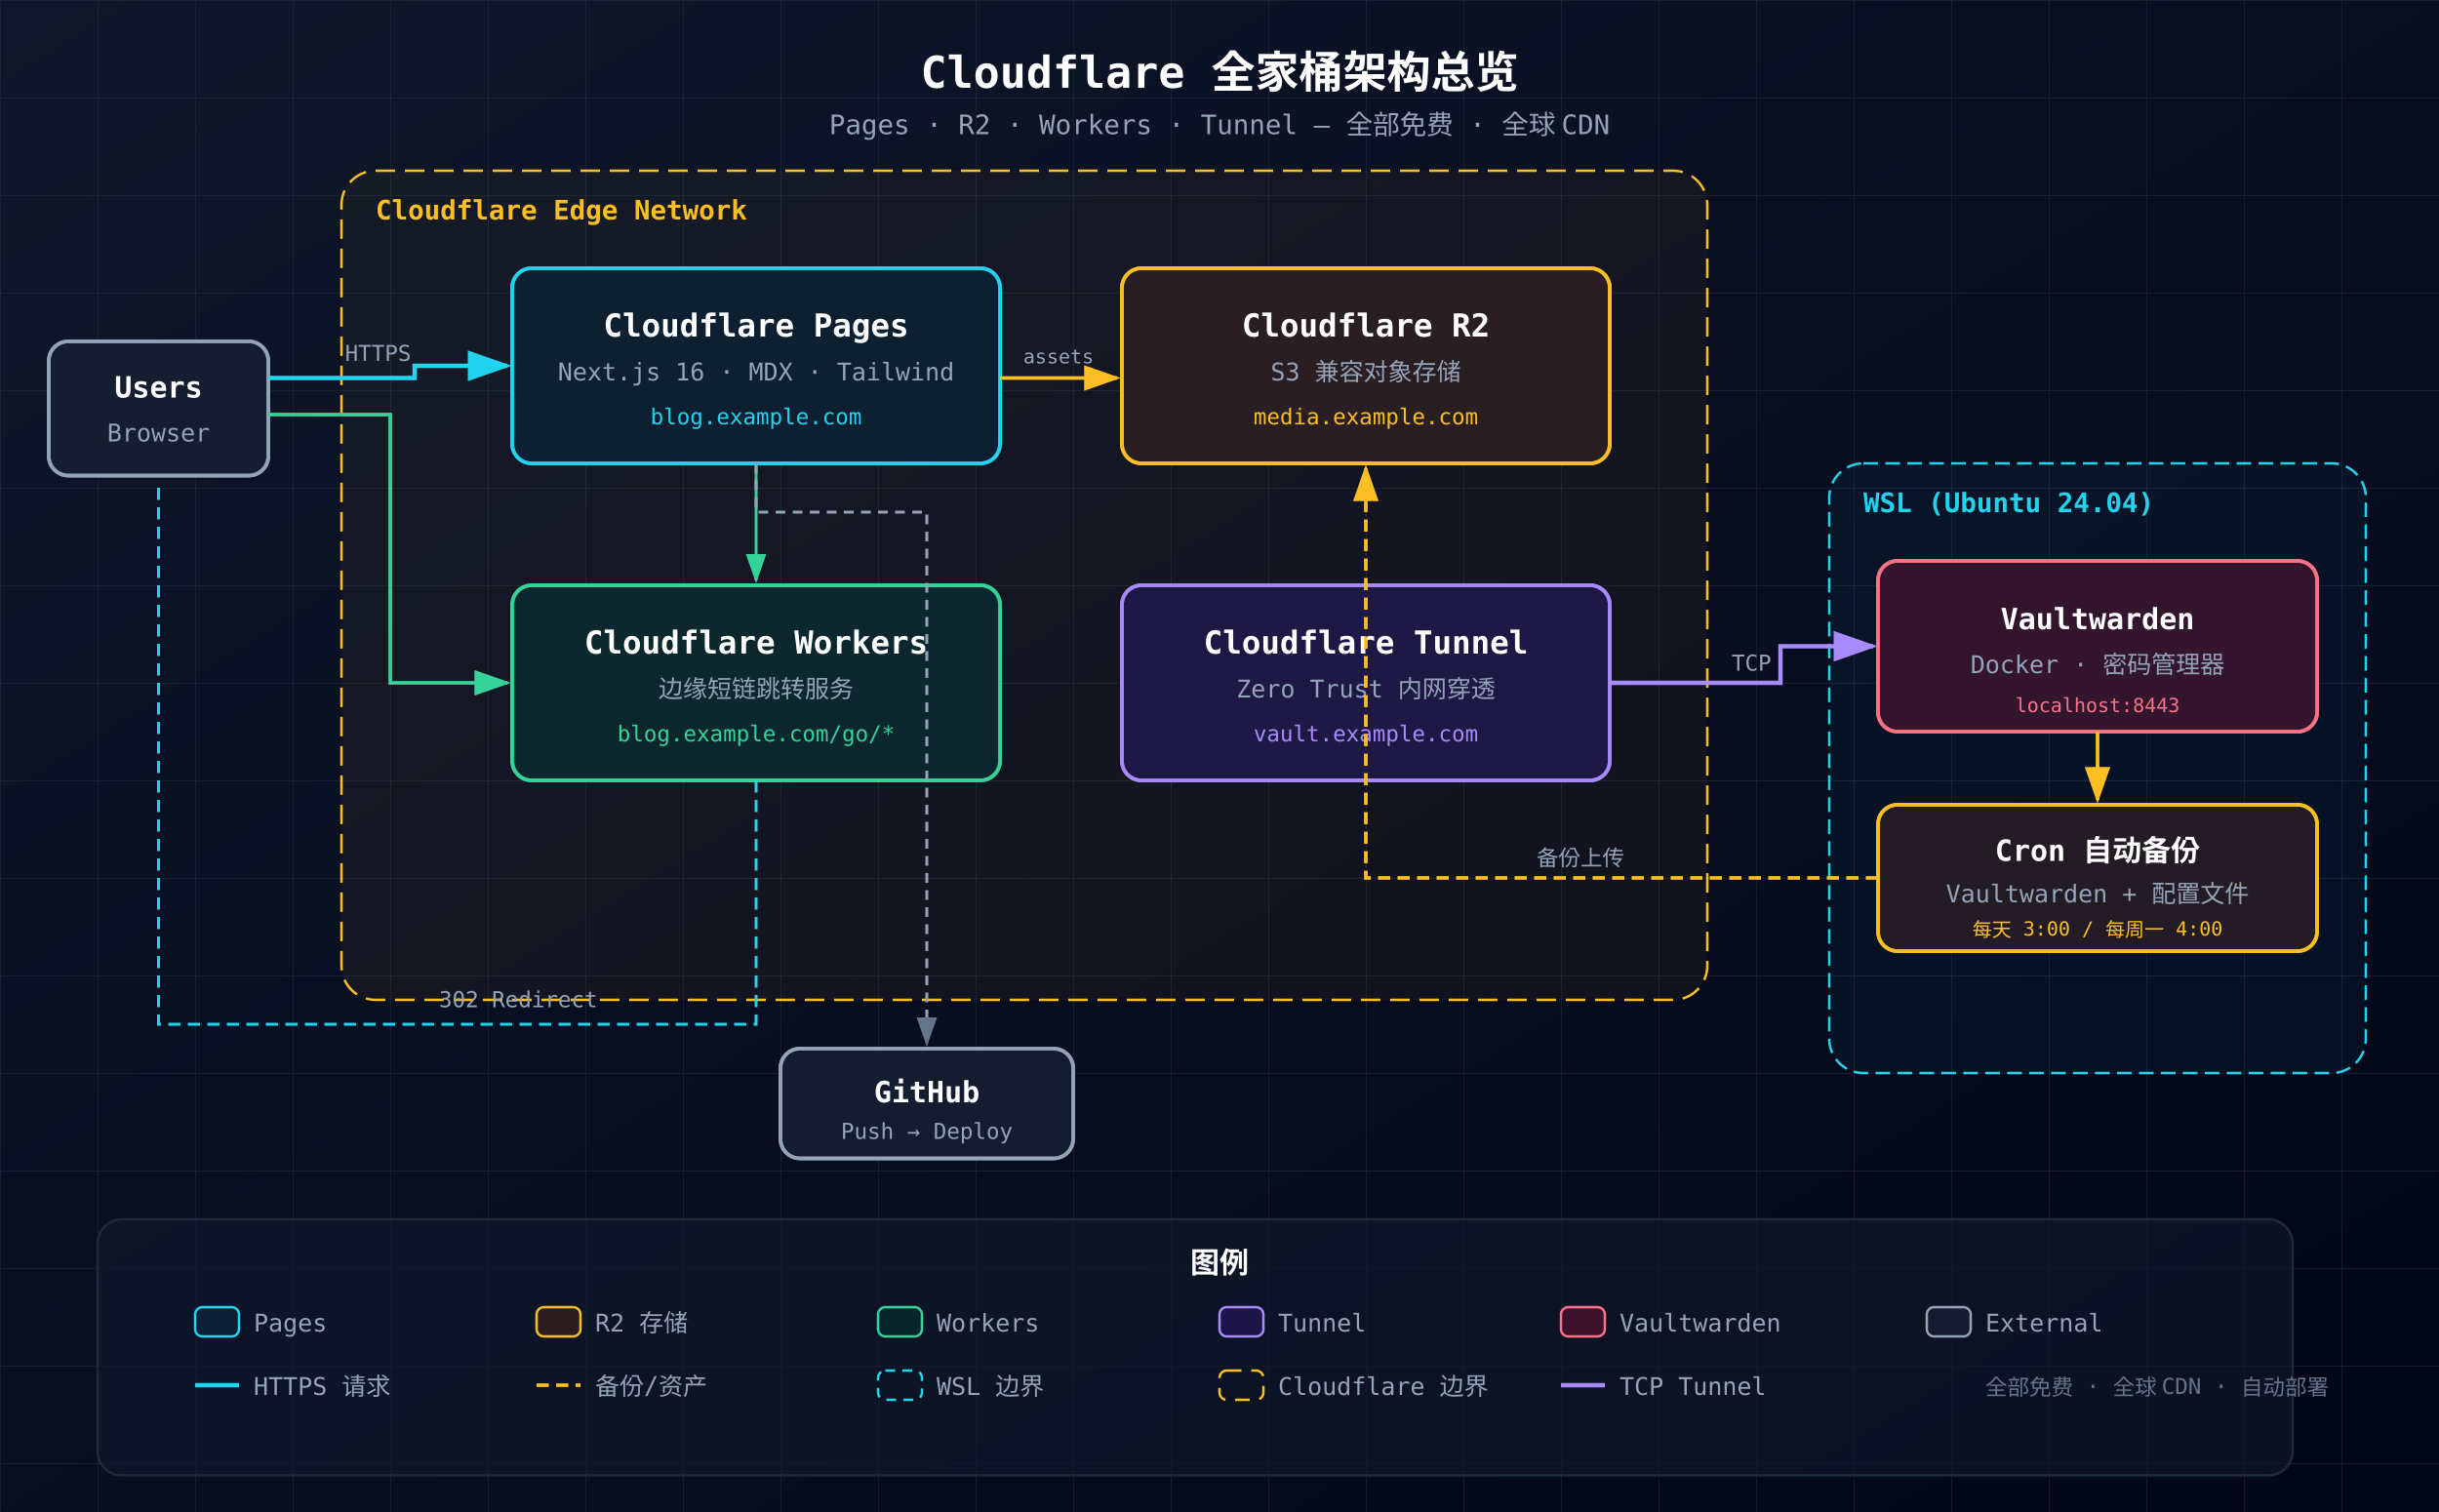
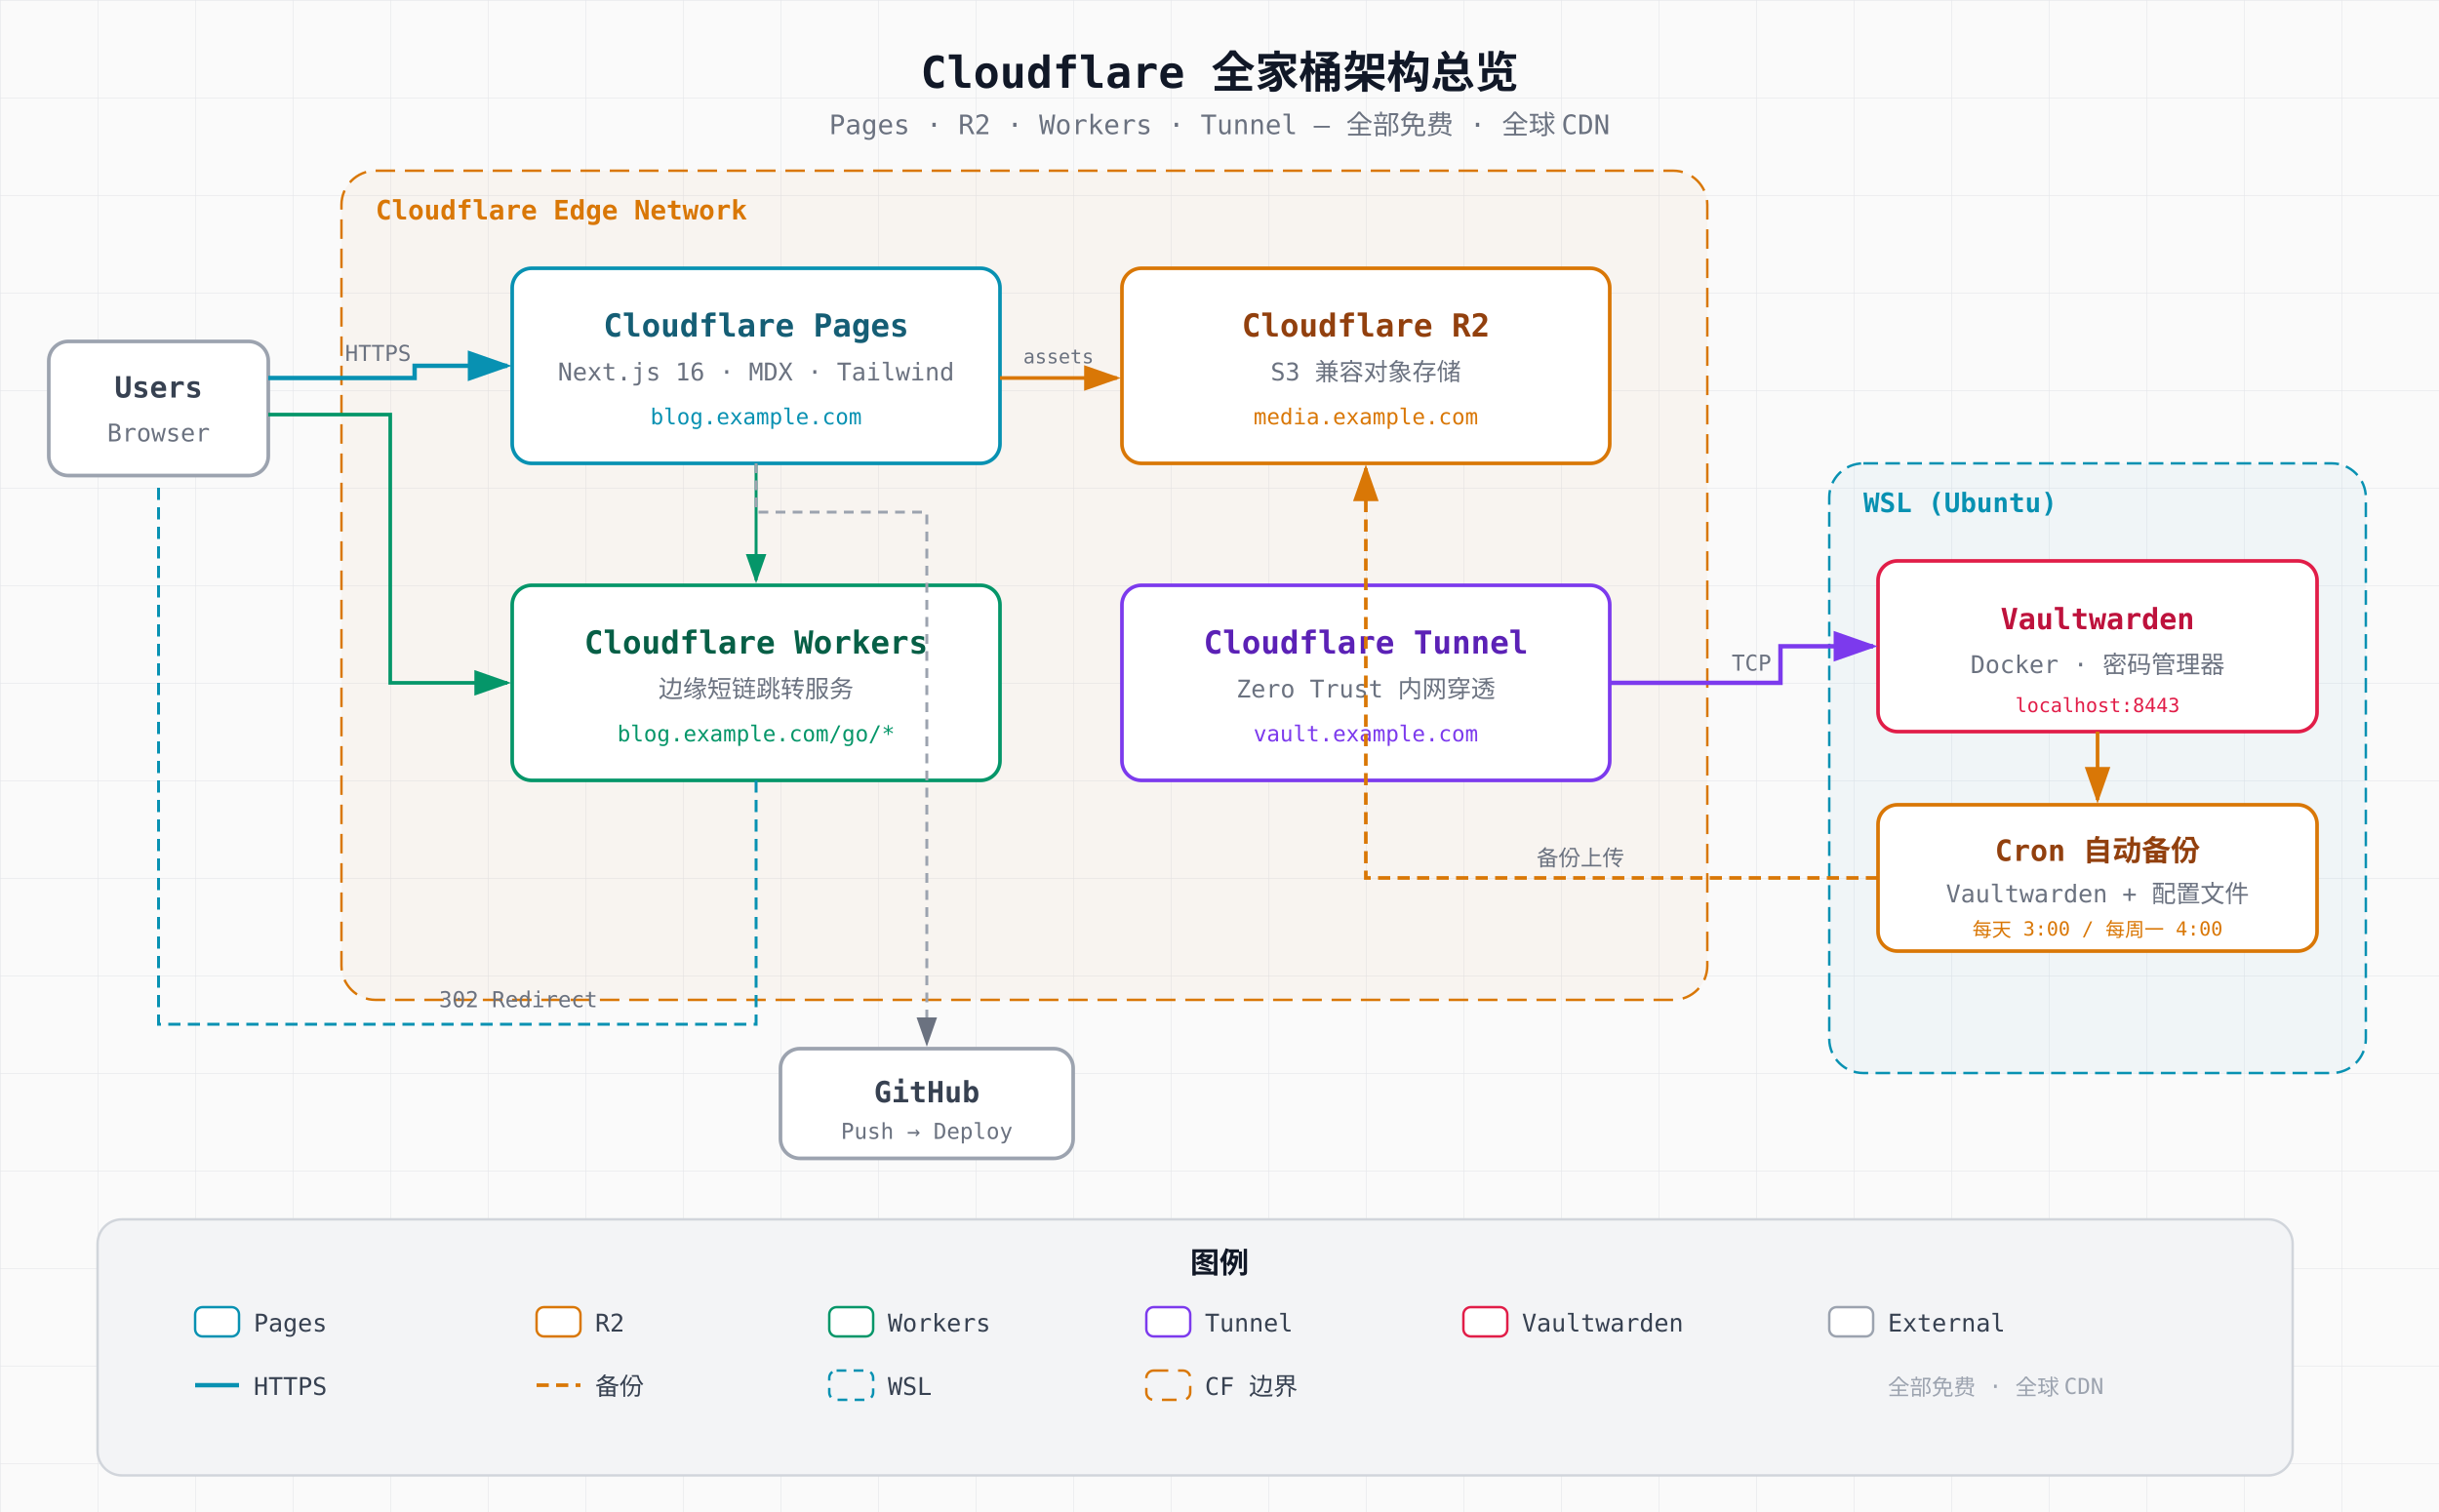
<svg xmlns="http://www.w3.org/2000/svg" viewBox="0 0 1000 620">
  <defs>
    <marker id="arrow" markerWidth="10" markerHeight="7" refX="9" refY="3.5" orient="auto">
-       <polygon points="0 0, 10 3.5, 0 7" fill="#64748b" />
+       <polygon points="0 0, 10 3.5, 0 7" fill="#6b7280" />
    </marker>
    <marker id="arrow-cyan" markerWidth="10" markerHeight="7" refX="9" refY="3.5" orient="auto">
-       <polygon points="0 0, 10 3.5, 0 7" fill="#22d3ee" />
+       <polygon points="0 0, 10 3.5, 0 7" fill="#0891b2" />
    </marker>
    <marker id="arrow-amber" markerWidth="10" markerHeight="7" refX="9" refY="3.5" orient="auto">
-       <polygon points="0 0, 10 3.5, 0 7" fill="#fbbf24" />
+       <polygon points="0 0, 10 3.5, 0 7" fill="#d97706" />
    </marker>
    <marker id="arrow-violet" markerWidth="10" markerHeight="7" refX="9" refY="3.5" orient="auto">
-       <polygon points="0 0, 10 3.5, 0 7" fill="#a78bfa" />
+       <polygon points="0 0, 10 3.5, 0 7" fill="#7c3aed" />
    </marker>
    <marker id="arrow-emerald" markerWidth="10" markerHeight="7" refX="9" refY="3.5" orient="auto">
-       <polygon points="0 0, 10 3.5, 0 7" fill="#34d399" />
+       <polygon points="0 0, 10 3.5, 0 7" fill="#059669" />
    </marker>
    <pattern id="grid" width="40" height="40" patternUnits="userSpaceOnUse">
-       <path d="M 40 0 L 0 0 0 40" fill="none" stroke="#1e293b" stroke-width="0.5" />
+       <path d="M 40 0 L 0 0 0 40" fill="none" stroke="#e5e7eb" stroke-width="0.5" />
    </pattern>
-     <linearGradient id="bg-grad" x1="0%" y1="0%" x2="100%" y2="100%">
-       <stop offset="0%" stop-color="#0f172a" />
-       <stop offset="100%" stop-color="#020617" />
-     </linearGradient>
  </defs>
-   <rect width="1000" height="620" fill="url(#bg-grad)" />
+   <rect width="1000" height="620" fill="#fafafa" />
  <rect width="1000" height="620" fill="url(#grid)" />
-   <text x="500" y="36" fill="white" font-family="monospace" font-size="18" font-weight="bold" text-anchor="middle">Cloudflare 全家桶架构总览</text>
-   <text x="500" y="55" fill="#94a3b8" font-family="monospace" font-size="11" text-anchor="middle">Pages · R2 · Workers · Tunnel — 全部免费 · 全球 CDN</text>
-   <rect x="140" y="70" width="560" height="340" rx="14" fill="rgba(251, 191, 36, 0.04)" stroke="#fbbf24" stroke-width="1" stroke-dasharray="8,4" />
-   <text x="154" y="90" fill="#fbbf24" font-family="monospace" font-size="11" font-weight="bold">Cloudflare Edge Network</text>
-   <rect x="210" y="110" width="200" height="80" rx="8" fill="#0f172a" stroke="#22d3ee" stroke-width="1.5" />
-   <rect x="210" y="110" width="200" height="80" rx="8" fill="rgba(8, 51, 68, 0.35)" stroke="#22d3ee" stroke-width="1.5" />
-   <text x="310" y="138" fill="white" font-family="monospace" font-size="13" font-weight="bold" text-anchor="middle">Cloudflare Pages</text>
-   <text x="310" y="156" fill="#94a3b8" font-family="monospace" font-size="10" text-anchor="middle">Next.js 16 · MDX · Tailwind</text>
-   <text x="310" y="174" fill="#22d3ee" font-family="monospace" font-size="9" text-anchor="middle">blog.example.com</text>
-   <rect x="460" y="110" width="200" height="80" rx="8" fill="#0f172a" stroke="#fbbf24" stroke-width="1.5" />
-   <rect x="460" y="110" width="200" height="80" rx="8" fill="rgba(120, 53, 15, 0.25)" stroke="#fbbf24" stroke-width="1.5" />
-   <text x="560" y="138" fill="white" font-family="monospace" font-size="13" font-weight="bold" text-anchor="middle">Cloudflare R2</text>
-   <text x="560" y="156" fill="#94a3b8" font-family="monospace" font-size="10" text-anchor="middle">S3 兼容对象存储</text>
-   <text x="560" y="174" fill="#fbbf24" font-family="monospace" font-size="9" text-anchor="middle">media.example.com</text>
-   <rect x="210" y="240" width="200" height="80" rx="8" fill="#0f172a" stroke="#34d399" stroke-width="1.5" />
-   <rect x="210" y="240" width="200" height="80" rx="8" fill="rgba(6, 78, 59, 0.30)" stroke="#34d399" stroke-width="1.5" />
-   <text x="310" y="268" fill="white" font-family="monospace" font-size="13" font-weight="bold" text-anchor="middle">Cloudflare Workers</text>
-   <text x="310" y="286" fill="#94a3b8" font-family="monospace" font-size="10" text-anchor="middle">边缘短链跳转服务</text>
-   <text x="310" y="304" fill="#34d399" font-family="monospace" font-size="9" text-anchor="middle">blog.example.com/go/*</text>
-   <rect x="460" y="240" width="200" height="80" rx="8" fill="#0f172a" stroke="#a78bfa" stroke-width="1.5" />
-   <rect x="460" y="240" width="200" height="80" rx="8" fill="rgba(76, 29, 149, 0.25)" stroke="#a78bfa" stroke-width="1.5" />
-   <text x="560" y="268" fill="white" font-family="monospace" font-size="13" font-weight="bold" text-anchor="middle">Cloudflare Tunnel</text>
-   <text x="560" y="286" fill="#94a3b8" font-family="monospace" font-size="10" text-anchor="middle">Zero Trust 内网穿透</text>
-   <text x="560" y="304" fill="#a78bfa" font-family="monospace" font-size="9" text-anchor="middle">vault.example.com</text>
-   <rect x="750" y="190" width="220" height="250" rx="14" fill="rgba(34, 211, 238, 0.04)" stroke="#22d3ee" stroke-width="1" stroke-dasharray="6,3" />
-   <text x="764" y="210" fill="#22d3ee" font-family="monospace" font-size="11" font-weight="bold">WSL (Ubuntu 24.04)</text>
-   <rect x="770" y="230" width="180" height="70" rx="8" fill="#0f172a" stroke="#fb7185" stroke-width="1.5" />
-   <rect x="770" y="230" width="180" height="70" rx="8" fill="rgba(136, 19, 55, 0.30)" stroke="#fb7185" stroke-width="1.5" />
-   <text x="860" y="258" fill="white" font-family="monospace" font-size="12" font-weight="bold" text-anchor="middle">Vaultwarden</text>
-   <text x="860" y="276" fill="#94a3b8" font-family="monospace" font-size="10" text-anchor="middle">Docker · 密码管理器</text>
-   <text x="860" y="292" fill="#fb7185" font-family="monospace" font-size="8" text-anchor="middle">localhost:8443</text>
-   <rect x="770" y="330" width="180" height="60" rx="8" fill="#0f172a" stroke="#fbbf24" stroke-width="1.5" />
-   <rect x="770" y="330" width="180" height="60" rx="8" fill="rgba(120, 53, 15, 0.20)" stroke="#fbbf24" stroke-width="1.5" />
-   <text x="860" y="353" fill="white" font-family="monospace" font-size="12" font-weight="bold" text-anchor="middle">Cron 自动备份</text>
-   <text x="860" y="370" fill="#94a3b8" font-family="monospace" font-size="10" text-anchor="middle">Vaultwarden + 配置文件</text>
-   <text x="860" y="384" fill="#fbbf24" font-family="monospace" font-size="8" text-anchor="middle">每天 3:00 / 每周一 4:00</text>
-   <rect x="20" y="140" width="90" height="55" rx="8" fill="#0f172a" stroke="#94a3b8" stroke-width="1.5" />
-   <rect x="20" y="140" width="90" height="55" rx="8" fill="rgba(30, 41, 59, 0.4)" stroke="#94a3b8" stroke-width="1.5" />
-   <text x="65" y="163" fill="white" font-family="monospace" font-size="12" font-weight="bold" text-anchor="middle">Users</text>
-   <text x="65" y="181" fill="#94a3b8" font-family="monospace" font-size="10" text-anchor="middle">Browser</text>
-   <path d="M 110 155 L 170 155 L 170 150 L 208 150" fill="none" stroke="#22d3ee" stroke-width="1.8" marker-end="url(#arrow-cyan)" />
-   <text x="155" y="148" fill="#94a3b8" font-family="monospace" font-size="9" text-anchor="middle">HTTPS</text>
-   <path d="M 110 170 L 160 170 L 160 280 L 208 280" fill="none" stroke="#34d399" stroke-width="1.5" marker-end="url(#arrow-emerald)" />
-   <line x1="410" y1="155" x2="458" y2="155" stroke="#fbbf24" stroke-width="1.5" marker-end="url(#arrow-amber)" />
-   <text x="434" y="149" fill="#94a3b8" font-family="monospace" font-size="8" text-anchor="middle">assets</text>
-   <line x1="310" y1="190" x2="310" y2="238" stroke="#34d399" stroke-width="1.2" marker-end="url(#arrow-emerald)" />
-   <path d="M 310 320 L 310 420 L 65 420 L 65 197" fill="none" stroke="#22d3ee" stroke-width="1.2" stroke-dasharray="5,3" />
-   <text x="180" y="413" fill="#94a3b8" font-family="monospace" font-size="9">302 Redirect</text>
-   <path d="M 660 280 L 730 280 L 730 265 L 768 265" fill="none" stroke="#a78bfa" stroke-width="1.8" marker-end="url(#arrow-violet)" />
-   <text x="710" y="275" fill="#94a3b8" font-family="monospace" font-size="9">TCP</text>
-   <line x1="860" y1="300" x2="860" y2="328" stroke="#fbbf24" stroke-width="1.5" marker-end="url(#arrow-amber)" />
-   <path d="M 770 360 L 700 360 L 560 360 L 560 192" fill="none" stroke="#fbbf24" stroke-width="1.5" stroke-dasharray="5,3" marker-end="url(#arrow-amber)" />
-   <text x="630" y="355" fill="#94a3b8" font-family="monospace" font-size="9">备份上传</text>
-   <rect x="320" y="430" width="120" height="45" rx="8" fill="#0f172a" stroke="#94a3b8" stroke-width="1.5" />
-   <rect x="320" y="430" width="120" height="45" rx="8" fill="rgba(30, 41, 59, 0.35)" stroke="#94a3b8" stroke-width="1.5" />
-   <text x="380" y="452" fill="white" font-family="monospace" font-size="12" font-weight="bold" text-anchor="middle">GitHub</text>
-   <text x="380" y="467" fill="#94a3b8" font-family="monospace" font-size="9" text-anchor="middle">Push → Deploy</text>
-   <path d="M 310 190 L 310 210 L 380 210 L 380 428" fill="none" stroke="#94a3b8" stroke-width="1.2" stroke-dasharray="4,3" marker-end="url(#arrow)" />
-   <rect x="40" y="500" width="900" height="105" rx="10" fill="rgba(15, 23, 42, 0.7)" stroke="#1e293b" stroke-width="1" />
-   <text x="500" y="522" fill="white" font-family="monospace" font-size="12" font-weight="bold" text-anchor="middle">图例</text>
-   <rect x="80" y="536" width="18" height="12" rx="3" fill="rgba(8, 51, 68, 0.4)" stroke="#22d3ee" stroke-width="1" />
-   <text x="104" y="546" fill="#94a3b8" font-family="monospace" font-size="10">Pages</text>
-   <rect x="220" y="536" width="18" height="12" rx="3" fill="rgba(120, 53, 15, 0.3)" stroke="#fbbf24" stroke-width="1" />
-   <text x="244" y="546" fill="#94a3b8" font-family="monospace" font-size="10">R2 存储</text>
-   <rect x="360" y="536" width="18" height="12" rx="3" fill="rgba(6, 78, 59, 0.3)" stroke="#34d399" stroke-width="1" />
-   <text x="384" y="546" fill="#94a3b8" font-family="monospace" font-size="10">Workers</text>
-   <rect x="500" y="536" width="18" height="12" rx="3" fill="rgba(76, 29, 149, 0.3)" stroke="#a78bfa" stroke-width="1" />
-   <text x="524" y="546" fill="#94a3b8" font-family="monospace" font-size="10">Tunnel</text>
-   <rect x="640" y="536" width="18" height="12" rx="3" fill="rgba(136, 19, 55, 0.4)" stroke="#fb7185" stroke-width="1" />
-   <text x="664" y="546" fill="#94a3b8" font-family="monospace" font-size="10">Vaultwarden</text>
-   <rect x="790" y="536" width="18" height="12" rx="3" fill="rgba(30, 41, 59, 0.5)" stroke="#94a3b8" stroke-width="1" />
-   <text x="814" y="546" fill="#94a3b8" font-family="monospace" font-size="10">External</text>
-   <line x1="80" y1="568" x2="98" y2="568" stroke="#22d3ee" stroke-width="1.8" />
-   <text x="104" y="572" fill="#94a3b8" font-family="monospace" font-size="10">HTTPS 请求</text>
-   <line x1="220" y1="568" x2="238" y2="568" stroke="#fbbf24" stroke-width="1.5" stroke-dasharray="5,3" />
-   <text x="244" y="572" fill="#94a3b8" font-family="monospace" font-size="10">备份/资产</text>
-   <rect x="360" y="562" width="18" height="12" rx="3" fill="none" stroke="#22d3ee" stroke-width="1" stroke-dasharray="4,3" />
-   <text x="384" y="572" fill="#94a3b8" font-family="monospace" font-size="10">WSL 边界</text>
-   <rect x="500" y="562" width="18" height="12" rx="3" fill="none" stroke="#fbbf24" stroke-width="1" stroke-dasharray="6,4" />
-   <text x="524" y="572" fill="#94a3b8" font-family="monospace" font-size="10">Cloudflare 边界</text>
-   <line x1="640" y1="568" x2="658" y2="568" stroke="#a78bfa" stroke-width="1.8" />
-   <text x="664" y="572" fill="#94a3b8" font-family="monospace" font-size="10">TCP Tunnel</text>
-   <text x="814" y="572" fill="#64748b" font-family="monospace" font-size="9">全部免费 · 全球 CDN · 自动部署</text>
+   <text x="500" y="36" fill="#111827" font-family="monospace" font-size="18" font-weight="bold" text-anchor="middle">Cloudflare 全家桶架构总览</text>
+   <text x="500" y="55" fill="#6b7280" font-family="monospace" font-size="11" text-anchor="middle">Pages · R2 · Workers · Tunnel — 全部免费 · 全球 CDN</text>
+   <rect x="140" y="70" width="560" height="340" rx="14" fill="rgba(217, 119, 6, 0.04)" stroke="#d97706" stroke-width="1" stroke-dasharray="8,4" />
+   <text x="154" y="90" fill="#d97706" font-family="monospace" font-size="11" font-weight="bold">Cloudflare Edge Network</text>
+   <rect x="210" y="110" width="200" height="80" rx="8" fill="white" stroke="#0891b2" stroke-width="1.5" />
+   <text x="310" y="138" fill="#155e75" font-family="monospace" font-size="13" font-weight="bold" text-anchor="middle">Cloudflare Pages</text>
+   <text x="310" y="156" fill="#6b7280" font-family="monospace" font-size="10" text-anchor="middle">Next.js 16 · MDX · Tailwind</text>
+   <text x="310" y="174" fill="#0891b2" font-family="monospace" font-size="9" text-anchor="middle">blog.example.com</text>
+   <rect x="460" y="110" width="200" height="80" rx="8" fill="white" stroke="#d97706" stroke-width="1.5" />
+   <text x="560" y="138" fill="#92400e" font-family="monospace" font-size="13" font-weight="bold" text-anchor="middle">Cloudflare R2</text>
+   <text x="560" y="156" fill="#6b7280" font-family="monospace" font-size="10" text-anchor="middle">S3 兼容对象存储</text>
+   <text x="560" y="174" fill="#d97706" font-family="monospace" font-size="9" text-anchor="middle">media.example.com</text>
+   <rect x="210" y="240" width="200" height="80" rx="8" fill="white" stroke="#059669" stroke-width="1.5" />
+   <text x="310" y="268" fill="#065f46" font-family="monospace" font-size="13" font-weight="bold" text-anchor="middle">Cloudflare Workers</text>
+   <text x="310" y="286" fill="#6b7280" font-family="monospace" font-size="10" text-anchor="middle">边缘短链跳转服务</text>
+   <text x="310" y="304" fill="#059669" font-family="monospace" font-size="9" text-anchor="middle">blog.example.com/go/*</text>
+   <rect x="460" y="240" width="200" height="80" rx="8" fill="white" stroke="#7c3aed" stroke-width="1.5" />
+   <text x="560" y="268" fill="#5b21b6" font-family="monospace" font-size="13" font-weight="bold" text-anchor="middle">Cloudflare Tunnel</text>
+   <text x="560" y="286" fill="#6b7280" font-family="monospace" font-size="10" text-anchor="middle">Zero Trust 内网穿透</text>
+   <text x="560" y="304" fill="#7c3aed" font-family="monospace" font-size="9" text-anchor="middle">vault.example.com</text>
+   <rect x="750" y="190" width="220" height="250" rx="14" fill="rgba(8, 145, 178, 0.04)" stroke="#0891b2" stroke-width="1" stroke-dasharray="6,3" />
+   <text x="764" y="210" fill="#0891b2" font-family="monospace" font-size="11" font-weight="bold">WSL (Ubuntu)</text>
+   <rect x="770" y="230" width="180" height="70" rx="8" fill="white" stroke="#e11d48" stroke-width="1.5" />
+   <text x="860" y="258" fill="#be123c" font-family="monospace" font-size="12" font-weight="bold" text-anchor="middle">Vaultwarden</text>
+   <text x="860" y="276" fill="#6b7280" font-family="monospace" font-size="10" text-anchor="middle">Docker · 密码管理器</text>
+   <text x="860" y="292" fill="#e11d48" font-family="monospace" font-size="8" text-anchor="middle">localhost:8443</text>
+   <rect x="770" y="330" width="180" height="60" rx="8" fill="white" stroke="#d97706" stroke-width="1.5" />
+   <text x="860" y="353" fill="#92400e" font-family="monospace" font-size="12" font-weight="bold" text-anchor="middle">Cron 自动备份</text>
+   <text x="860" y="370" fill="#6b7280" font-family="monospace" font-size="10" text-anchor="middle">Vaultwarden + 配置文件</text>
+   <text x="860" y="384" fill="#d97706" font-family="monospace" font-size="8" text-anchor="middle">每天 3:00 / 每周一 4:00</text>
+   <rect x="20" y="140" width="90" height="55" rx="8" fill="white" stroke="#9ca3af" stroke-width="1.5" />
+   <text x="65" y="163" fill="#374151" font-family="monospace" font-size="12" font-weight="bold" text-anchor="middle">Users</text>
+   <text x="65" y="181" fill="#6b7280" font-family="monospace" font-size="10" text-anchor="middle">Browser</text>
+   <path d="M 110 155 L 170 155 L 170 150 L 208 150" fill="none" stroke="#0891b2" stroke-width="1.8" marker-end="url(#arrow-cyan)" />
+   <text x="155" y="148" fill="#6b7280" font-family="monospace" font-size="9" text-anchor="middle">HTTPS</text>
+   <path d="M 110 170 L 160 170 L 160 280 L 208 280" fill="none" stroke="#059669" stroke-width="1.5" marker-end="url(#arrow-emerald)" />
+   <line x1="410" y1="155" x2="458" y2="155" stroke="#d97706" stroke-width="1.5" marker-end="url(#arrow-amber)" />
+   <text x="434" y="149" fill="#6b7280" font-family="monospace" font-size="8" text-anchor="middle">assets</text>
+   <line x1="310" y1="190" x2="310" y2="238" stroke="#059669" stroke-width="1.2" marker-end="url(#arrow-emerald)" />
+   <path d="M 310 320 L 310 420 L 65 420 L 65 197" fill="none" stroke="#0891b2" stroke-width="1.2" stroke-dasharray="5,3" />
+   <text x="180" y="413" fill="#6b7280" font-family="monospace" font-size="9">302 Redirect</text>
+   <path d="M 660 280 L 730 280 L 730 265 L 768 265" fill="none" stroke="#7c3aed" stroke-width="1.8" marker-end="url(#arrow-violet)" />
+   <text x="710" y="275" fill="#6b7280" font-family="monospace" font-size="9">TCP</text>
+   <line x1="860" y1="300" x2="860" y2="328" stroke="#d97706" stroke-width="1.5" marker-end="url(#arrow-amber)" />
+   <path d="M 770 360 L 700 360 L 560 360 L 560 192" fill="none" stroke="#d97706" stroke-width="1.5" stroke-dasharray="5,3" marker-end="url(#arrow-amber)" />
+   <text x="630" y="355" fill="#6b7280" font-family="monospace" font-size="9">备份上传</text>
+   <rect x="320" y="430" width="120" height="45" rx="8" fill="white" stroke="#9ca3af" stroke-width="1.5" />
+   <text x="380" y="452" fill="#374151" font-family="monospace" font-size="12" font-weight="bold" text-anchor="middle">GitHub</text>
+   <text x="380" y="467" fill="#6b7280" font-family="monospace" font-size="9" text-anchor="middle">Push → Deploy</text>
+   <path d="M 310 190 L 310 210 L 380 210 L 380 428" fill="none" stroke="#9ca3af" stroke-width="1.2" stroke-dasharray="4,3" marker-end="url(#arrow)" />
+   <rect x="40" y="500" width="900" height="105" rx="10" fill="#f3f4f6" stroke="#d1d5db" stroke-width="1" />
+   <text x="500" y="522" fill="#111827" font-family="monospace" font-size="12" font-weight="bold" text-anchor="middle">图例</text>
+   <rect x="80" y="536" width="18" height="12" rx="3" fill="white" stroke="#0891b2" stroke-width="1" />
+   <text x="104" y="546" fill="#374151" font-family="monospace" font-size="10">Pages</text>
+   <rect x="220" y="536" width="18" height="12" rx="3" fill="white" stroke="#d97706" stroke-width="1" />
+   <text x="244" y="546" fill="#374151" font-family="monospace" font-size="10">R2</text>
+   <rect x="340" y="536" width="18" height="12" rx="3" fill="white" stroke="#059669" stroke-width="1" />
+   <text x="364" y="546" fill="#374151" font-family="monospace" font-size="10">Workers</text>
+   <rect x="470" y="536" width="18" height="12" rx="3" fill="white" stroke="#7c3aed" stroke-width="1" />
+   <text x="494" y="546" fill="#374151" font-family="monospace" font-size="10">Tunnel</text>
+   <rect x="600" y="536" width="18" height="12" rx="3" fill="white" stroke="#e11d48" stroke-width="1" />
+   <text x="624" y="546" fill="#374151" font-family="monospace" font-size="10">Vaultwarden</text>
+   <rect x="750" y="536" width="18" height="12" rx="3" fill="white" stroke="#9ca3af" stroke-width="1" />
+   <text x="774" y="546" fill="#374151" font-family="monospace" font-size="10">External</text>
+   <line x1="80" y1="568" x2="98" y2="568" stroke="#0891b2" stroke-width="1.8" />
+   <text x="104" y="572" fill="#374151" font-family="monospace" font-size="10">HTTPS</text>
+   <line x1="220" y1="568" x2="238" y2="568" stroke="#d97706" stroke-width="1.5" stroke-dasharray="5,3" />
+   <text x="244" y="572" fill="#374151" font-family="monospace" font-size="10">备份</text>
+   <rect x="340" y="562" width="18" height="12" rx="3" fill="none" stroke="#0891b2" stroke-width="1" stroke-dasharray="4,3" />
+   <text x="364" y="572" fill="#374151" font-family="monospace" font-size="10">WSL</text>
+   <rect x="470" y="562" width="18" height="12" rx="3" fill="none" stroke="#d97706" stroke-width="1" stroke-dasharray="6,4" />
+   <text x="494" y="572" fill="#374151" font-family="monospace" font-size="10">CF 边界</text>
+   <text x="774" y="572" fill="#9ca3af" font-family="monospace" font-size="9">全部免费 · 全球 CDN</text>
</svg>
